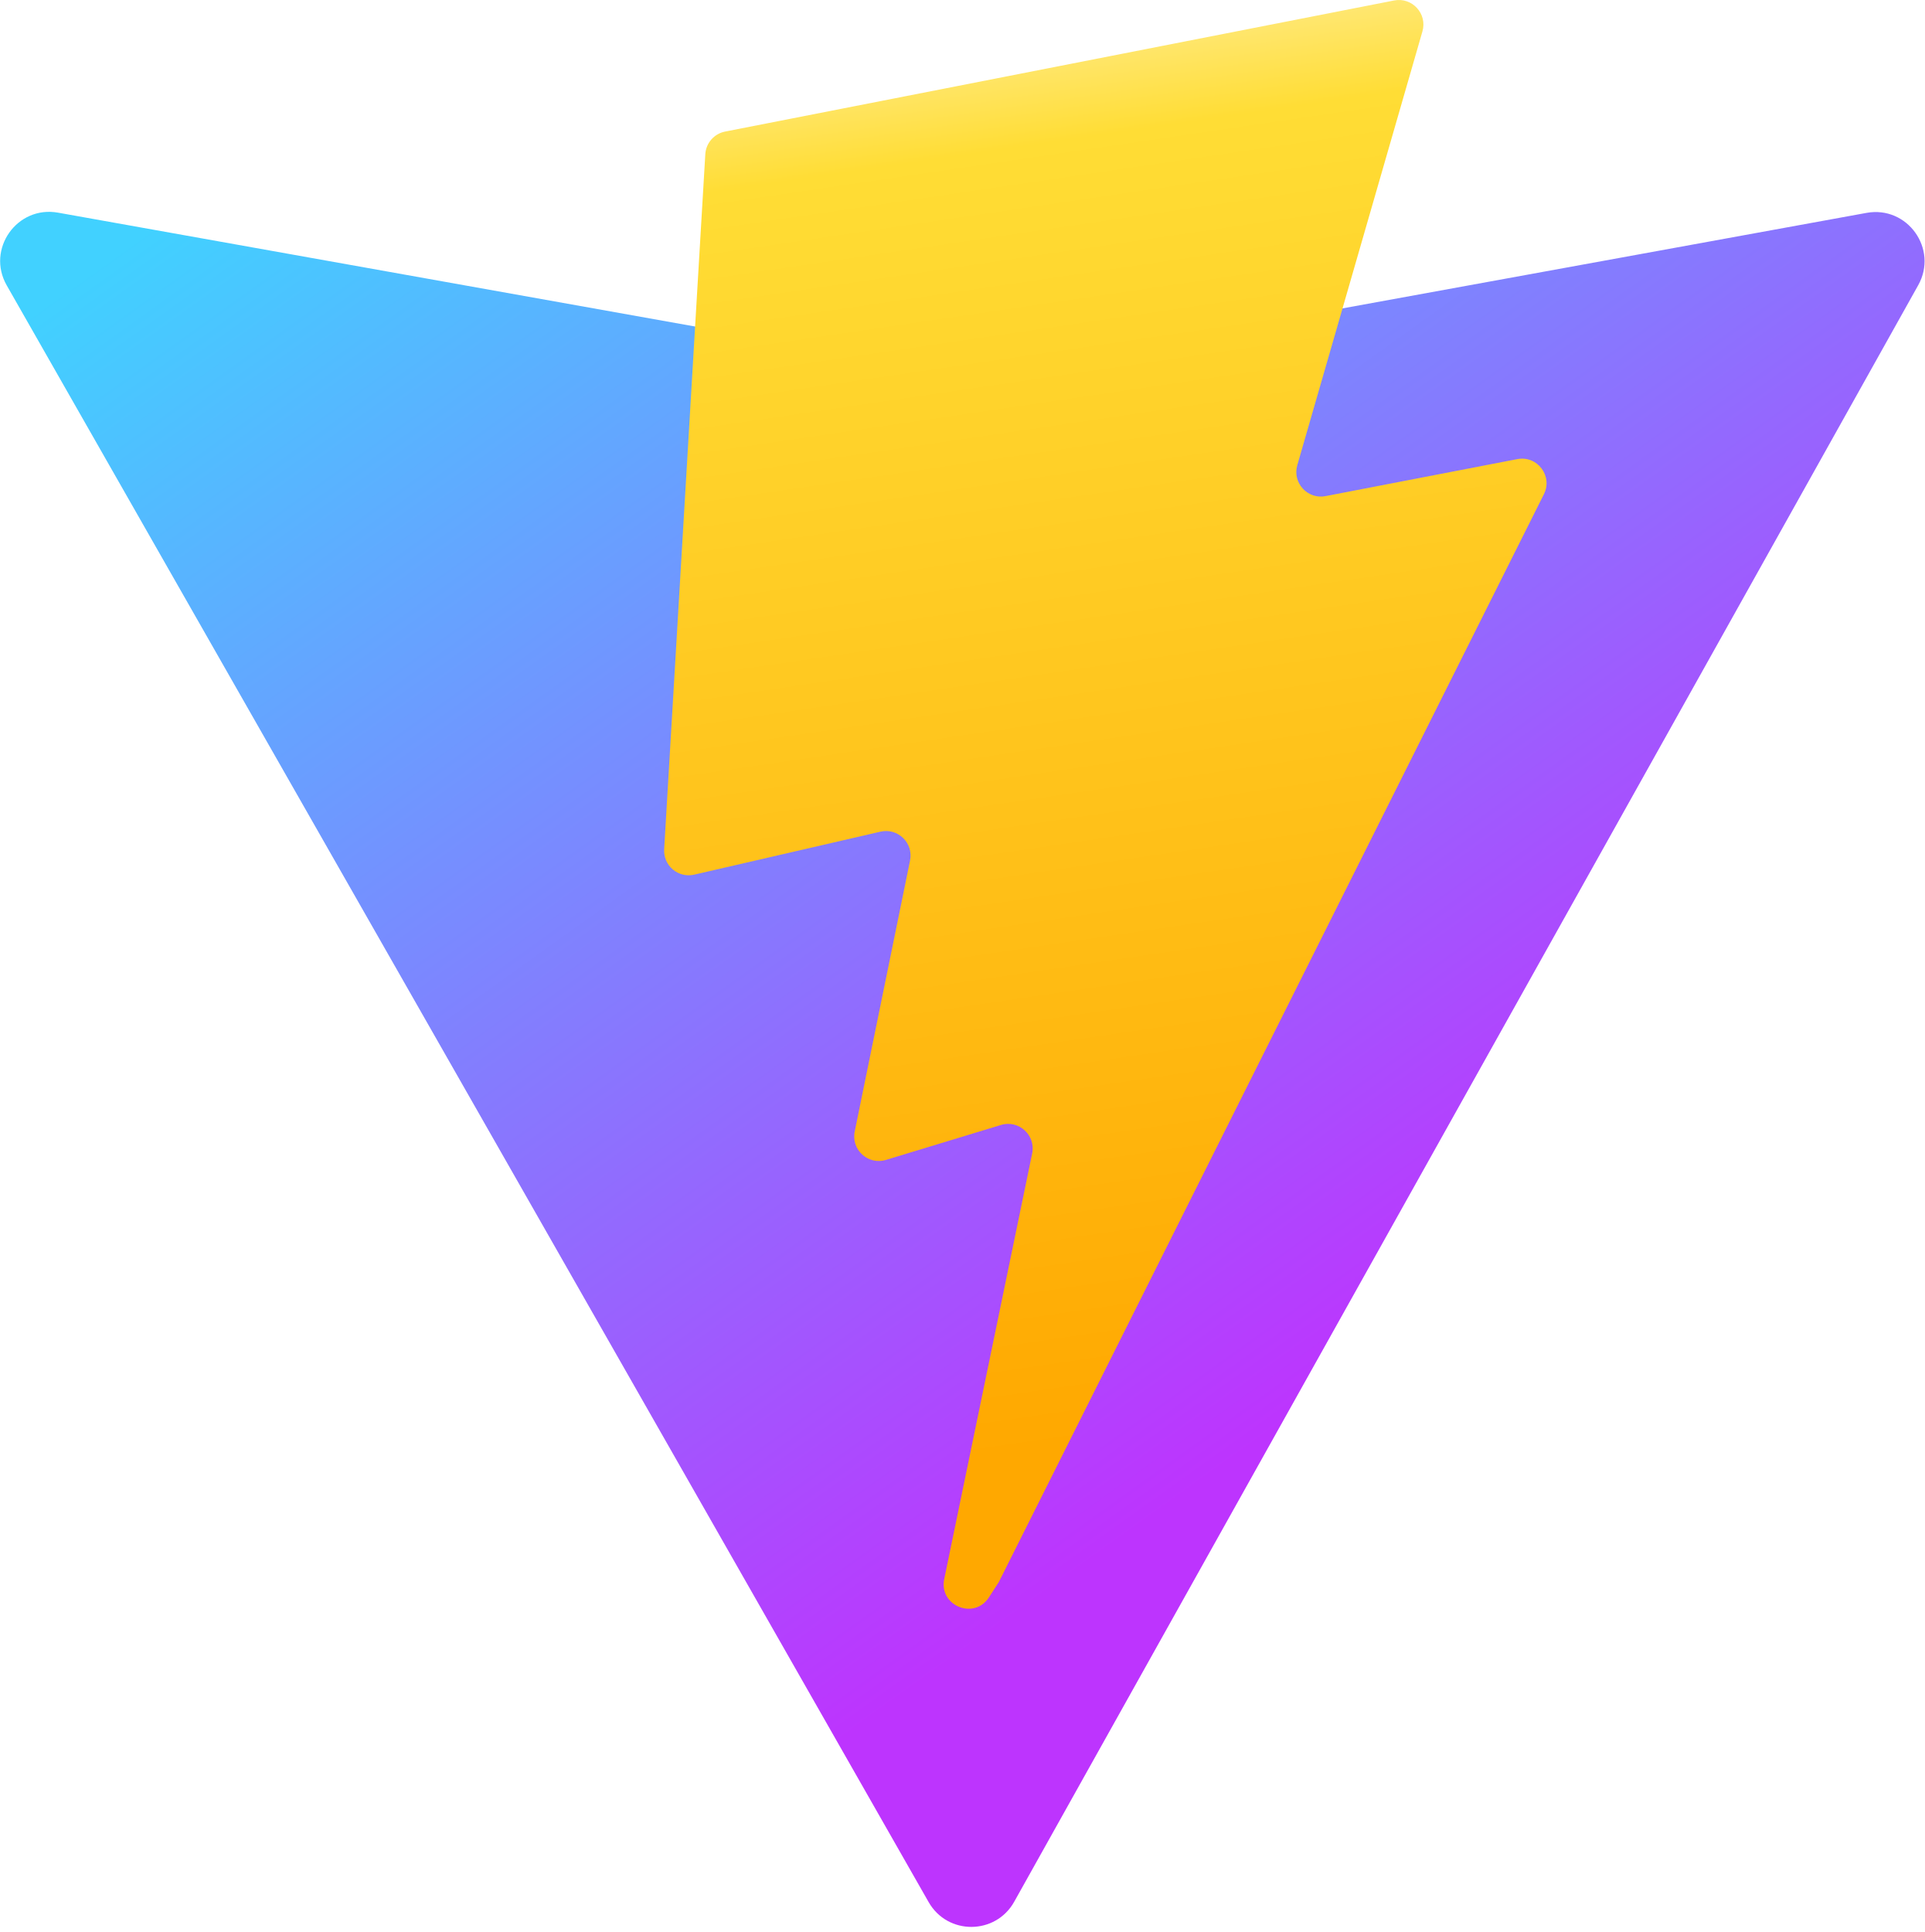
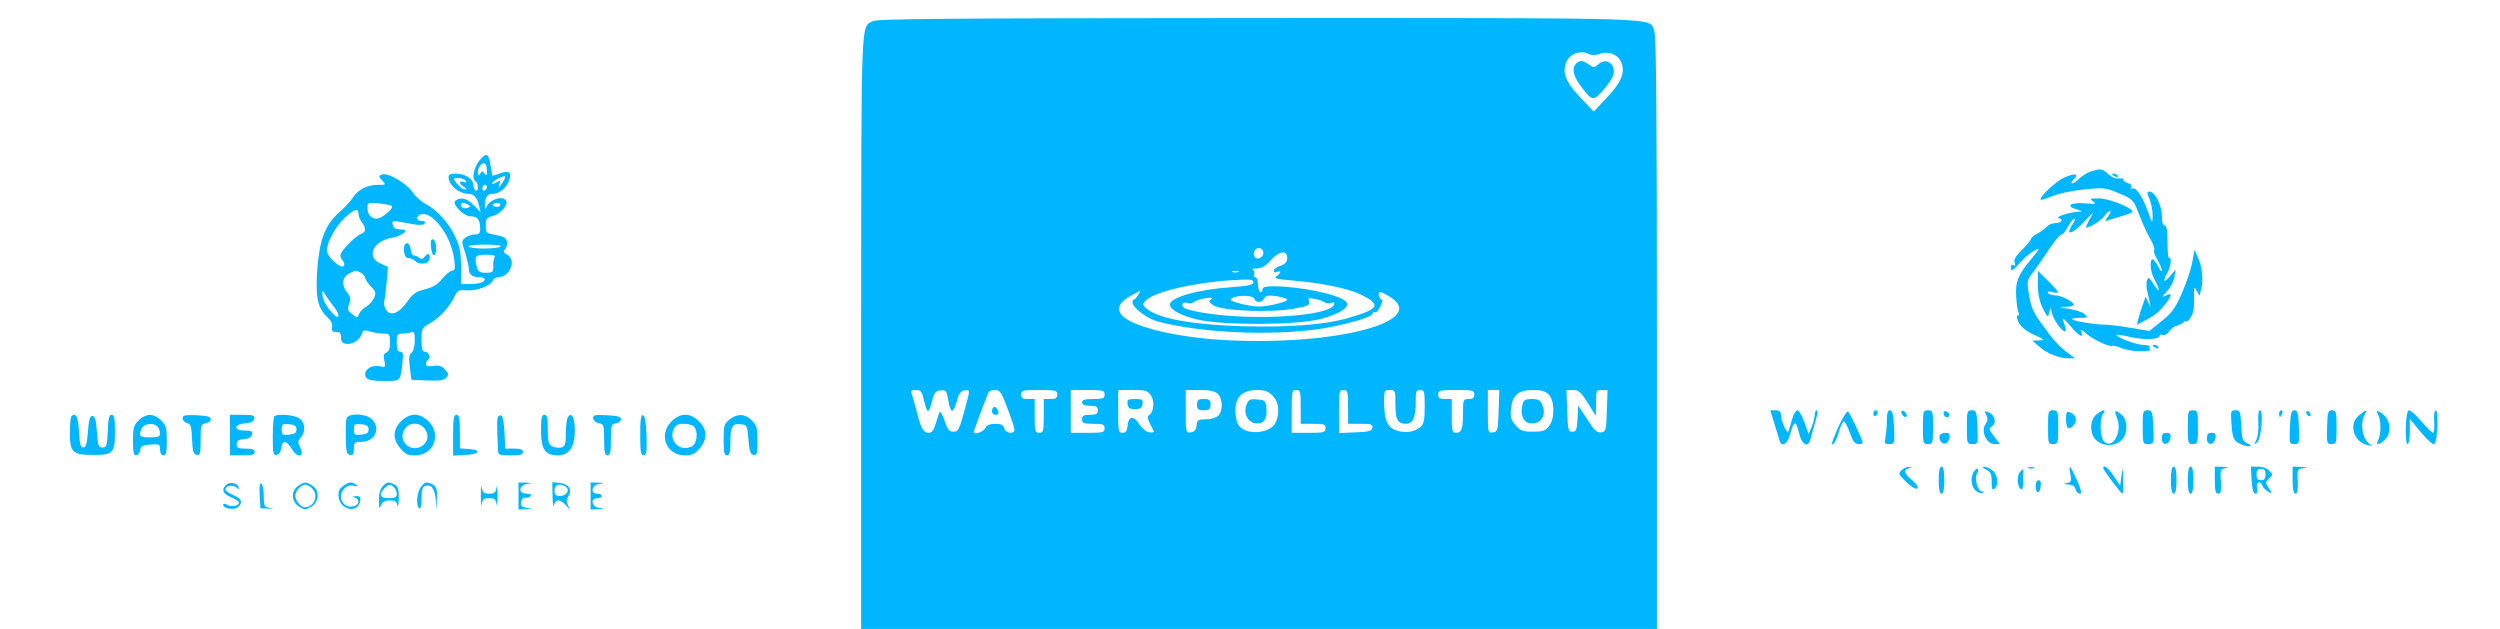
- <svg xmlns="http://www.w3.org/2000/svg" aria-hidden="true" role="img" class="iconify iconify--logos" width="31.88" height="32" preserveAspectRatio="xMidYMid meet" viewBox="0 0 256 257">
-   <defs>
-     <linearGradient id="IconifyId1813088fe1fbc01fb466" x1="-.828%" x2="57.636%" y1="7.652%" y2="78.411%">
-       <stop offset="0%" stop-color="#41D1FF" />
-       <stop offset="100%" stop-color="#BD34FE" />
-     </linearGradient>
-     <linearGradient id="IconifyId1813088fe1fbc01fb467" x1="43.376%" x2="50.316%" y1="2.242%" y2="89.03%">
-       <stop offset="0%" stop-color="#FFEA83" />
-       <stop offset="8.333%" stop-color="#FFDD35" />
-       <stop offset="100%" stop-color="#FFA800" />
-     </linearGradient>
-   </defs>
-   <path fill="url(#IconifyId1813088fe1fbc01fb466)" d="M255.153 37.938L134.897 252.976c-2.483 4.44-8.862 4.466-11.382.048L.875 37.958c-2.746-4.814 1.371-10.646 6.827-9.67l120.385 21.517a6.537 6.537 0 0 0 2.322-.004l117.867-21.483c5.438-.991 9.574 4.796 6.877 9.62Z" />
-   <path fill="url(#IconifyId1813088fe1fbc01fb467)" d="M185.432.063L96.44 17.501a3.268 3.268 0 0 0-2.634 3.014l-5.474 92.456a3.268 3.268 0 0 0 3.997 3.378l24.777-5.718c2.318-.535 4.413 1.507 3.936 3.838l-7.361 36.047c-.495 2.426 1.782 4.5 4.151 3.78l15.304-4.649c2.372-.72 4.652 1.36 4.15 3.788l-11.698 56.621c-.732 3.542 3.979 5.473 5.943 2.437l1.313-2.028l72.516-144.72c1.215-2.423-.88-5.186-3.54-4.672l-25.505 4.922c-2.396.462-4.435-1.77-3.759-4.114l16.646-57.705c.677-2.35-1.37-4.583-3.769-4.113Z" />
+ <svg xmlns="http://www.w3.org/2000/svg" version="1.0" width="1109pt" height="279pt" viewBox="0 0 1109 279" preserveAspectRatio="xMidYMid meet">
+   <g transform="translate(0,279) scale(0.1,-0.1)" fill="#00b7ff" stroke="none">
+     <path d="M3871 2696 c-53 -29 -50 37 -51 -1378 l0 -1318 1765 0 1765 0 0 1315 c0 997 -3 1320 -12 1340 -26 58 81 55 -1755 55 -1382 -1 -1692 -3 -1712 -14z m3178 -146 c12 -6 28 -6 47 1 37 14 80 -2 95 -35 20 -44 3 -89 -61 -157 l-60 -64 -59 62 c-65 67 -83 114 -62 159 16 37 65 53 100 34z m-1446 -874 c8 -20 -20 -43 -35 -28 -14 14 -3 42 16 42 7 0 16 -6 19 -14z m107 -30 c0 -18 -8 -27 -30 -35 -16 -5 -30 -15 -30 -22 0 -6 7 -9 15 -5 20 7 19 -4 -2 -19 -13 -10 -2 -13 68 -19 138 -12 248 -35 308 -64 90 -44 79 -63 -59 -103 -104 -30 -265 -42 -474 -36 -220 7 -365 34 -417 76 -20 16 -21 21 -10 34 33 40 204 82 384 94 82 5 97 4 97 -9 0 -12 -20 -16 -97 -22 -149 -10 -273 -45 -273 -77 0 -23 48 -49 120 -66 111 -27 433 -26 544 1 92 23 140 56 116 79 -32 31 -204 67 -321 67 -38 0 -49 -4 -49 -16 0 -8 -4 -12 -10 -9 -5 3 -10 19 -10 36 0 16 -5 29 -11 29 -6 0 -9 6 -6 14 3 8 1 17 -6 20 -7 2 2 5 19 5 22 1 39 11 61 36 37 42 73 47 73 11z m-217 -63 c-7 -2 -19 -2 -25 0 -7 3 -2 5 12 5 14 0 19 -2 13 -5z m-445 -103 c-7 -11 -16 -20 -20 -20 -3 0 -5 -6 -4 -14 3 -23 67 -70 111 -82 193 -51 501 -65 720 -33 104 16 226 50 232 65 3 8 9 12 13 9 5 -3 15 8 23 25 9 16 12 30 7 30 -4 0 -10 9 -13 19 -5 22 9 19 51 -7 169 -108 -241 -216 -728 -191 -232 12 -441 65 -470 120 -15 27 2 54 48 78 20 11 38 20 40 21 1 0 -3 -9 -10 -20z m516 -15 c7 -20 33 -19 44 1 8 14 18 15 56 10 25 -4 46 -11 46 -16 0 -9 -86 -30 -125 -30 -38 0 -125 21 -125 30 0 20 96 25 104 5z m-193 -4 c-11 -7 -8 -13 13 -26 37 -24 246 -33 352 -15 66 12 75 15 71 32 -5 17 -2 18 26 12 18 -3 37 -10 43 -15 6 -5 19 -6 29 -3 13 5 16 3 13 -7 -17 -52 -357 -73 -578 -37 -36 6 -73 15 -83 20 -21 11 -12 32 10 24 9 -4 21 -2 27 3 13 10 42 18 71 20 15 0 17 -1 6 -8z m-1271 -452 c14 -57 20 -56 35 4 9 35 16 43 37 45 23 3 27 -1 33 -35 11 -67 22 -72 38 -17 10 37 19 50 35 52 27 4 27 6 -2 -98 -20 -75 -26 -85 -46 -85 -19 0 -27 9 -40 50 -11 30 -20 44 -23 35 -3 -8 -11 -32 -17 -52 -8 -27 -17 -38 -30 -38 -24 0 -34 18 -54 97 -9 34 -19 69 -22 78 -5 11 1 15 19 15 22 0 27 -6 37 -51z m369 -30 c17 -44 31 -87 31 -95 0 -22 -38 -17 -45 6 -5 15 -15 20 -40 20 -24 0 -38 -6 -45 -20 -9 -17 -50 -30 -50 -16 0 7 60 167 66 177 3 5 16 9 29 9 20 0 28 -11 54 -81z m221 61 c0 -16 -7 -20 -30 -20 l-30 0 0 -75 c0 -68 -2 -75 -20 -75 -18 0 -20 7 -20 75 l0 75 -30 0 c-23 0 -30 4 -30 20 0 18 7 20 80 20 73 0 80 -2 80 -20z m210 0 c0 -17 -7 -20 -50 -20 -38 0 -50 -4 -50 -15 0 -10 11 -15 35 -15 28 0 35 -4 35 -20 0 -16 -7 -20 -35 -20 -28 0 -35 -4 -35 -20 0 -17 7 -20 50 -20 43 0 50 -3 50 -20 0 -18 -7 -20 -75 -20 l-75 0 0 95 0 95 75 0 c68 0 75 -2 75 -20z m206 -5 c17 -26 12 -74 -9 -87 -8 -5 -7 -15 3 -35 8 -15 16 -32 18 -36 2 -5 -6 -7 -19 -5 -14 2 -32 17 -44 35 -25 41 -49 39 -53 -5 -2 -24 -8 -32 -23 -32 -17 0 -19 8 -19 95 l0 95 65 0 c58 0 66 -3 81 -25z m296 8 c22 -20 24 -76 2 -97 -9 -9 -32 -16 -54 -16 -35 0 -39 -3 -42 -27 -2 -20 -9 -29 -25 -31 -22 -3 -23 -1 -23 92 l0 96 62 0 c43 0 67 -5 80 -17z m243 -8 c28 -27 33 -76 14 -119 -23 -50 -132 -59 -164 -13 -8 12 -15 41 -15 65 0 61 32 92 95 92 35 0 52 -6 70 -25z m125 -50 l0 -75 55 0 c48 0 55 -2 55 -20 0 -18 -7 -20 -75 -20 l-75 0 0 95 c0 88 1 95 20 95 18 0 20 -7 20 -75z m210 0 l0 -75 56 0 c47 0 55 -3 52 -17 -3 -15 -16 -19 -76 -21 l-72 -3 0 96 c0 88 1 95 20 95 18 0 20 -7 20 -75z m210 12 c0 -68 10 -87 47 -87 30 0 43 28 43 94 0 49 2 56 20 56 18 0 20 -7 20 -73 0 -58 -4 -77 -17 -90 -27 -23 -68 -30 -107 -17 -41 13 -56 47 -56 126 0 51 1 54 25 54 24 0 25 -2 25 -63z m350 43 c0 -15 -7 -20 -25 -20 -24 0 -25 -3 -25 -59 0 -72 -6 -91 -31 -91 -17 0 -19 8 -19 75 l0 75 -30 0 c-23 0 -30 4 -30 20 0 18 7 20 80 20 73 0 80 -2 80 -20z m108 -72 c-3 -88 -4 -93 -25 -96 -22 -3 -23 -1 -23 92 l0 96 25 0 26 0 -3 -92z m222 72 c27 -27 28 -108 1 -141 -16 -20 -29 -24 -71 -24 -45 0 -55 4 -77 29 -21 25 -24 37 -20 75 7 59 33 81 98 81 36 0 54 -5 69 -20z m173 -37 l36 -58 1 58 c0 54 1 57 25 57 l26 0 -3 -92 c-3 -88 -4 -93 -25 -96 -18 -3 -31 9 -62 58 l-40 61 -3 -58 c-3 -50 -6 -58 -23 -58 -18 0 -20 8 -23 93 l-3 92 29 0 c24 0 35 -9 65 -57z" />
+     <path d="M6992 2508 c-20 -20 -14 -52 16 -94 54 -73 59 -75 103 -25 22 24 42 55 46 69 12 48 -32 79 -67 47 -17 -16 -21 -16 -42 -1 -27 19 -40 20 -56 4z" />
+     <path d="M4407 983 c-12 -12 -7 -33 8 -33 17 0 19 9 7 28 -5 7 -11 9 -15 5z" />
+     <path d="M5002 998 c2 -18 10 -23 33 -23 23 0 31 5 33 23 3 19 -1 22 -33 22 -32 0 -36 -3 -33 -22z" />
+     <path d="M5310 995 c0 -21 5 -25 30 -25 25 0 30 4 30 25 0 21 -5 25 -30 25 -25 0 -30 -4 -30 -25z" />
+     <path d="M5529 993 c-14 -37 6 -77 42 -81 35 -4 51 19 47 65 -3 36 -5 38 -41 41 -33 3 -38 0 -48 -25z" />
+     <path d="M6754 996 c-14 -58 11 -94 59 -82 32 8 45 46 28 82 -8 19 -18 24 -46 24 -28 0 -36 -4 -41 -24z" />
+     <path d="M2126 2077 c-26 -34 -34 -81 -16 -92 6 -3 10 -15 10 -26 0 -11 -4 -17 -10 -14 -5 3 -10 15 -10 25 0 26 -38 50 -77 50 -25 0 -33 -4 -33 -17 1 -35 47 -73 88 -73 24 0 38 -16 47 -53 l7 -28 -30 31 c-31 30 -56 37 -80 21 -22 -13 33 -71 68 -71 29 0 40 -15 40 -56 0 -18 -5 -24 -23 -24 -13 0 -32 -6 -42 -14 -18 -13 -18 -16 -2 -66 9 -29 17 -63 17 -75 0 -23 17 -35 51 -35 10 0 19 -4 19 -9 0 -13 -26 -21 -68 -21 l-37 0 0 78 c0 62 -5 88 -26 133 -29 62 -82 120 -134 146 -18 10 -44 34 -57 53 -26 39 -109 86 -134 76 -15 -6 -15 -8 1 -26 18 -20 17 -20 -19 -20 -47 0 -88 -21 -111 -57 -10 -15 -34 -42 -54 -59 -67 -58 -92 -120 -103 -252 -10 -130 0 -178 46 -221 15 -14 22 -30 19 -42 -3 -10 0 -20 6 -20 6 -1 17 -2 24 -3 6 -1 11 -11 10 -23 -5 -47 76 -33 92 16 5 17 10 18 38 10 17 -5 44 -9 59 -9 26 0 28 -3 28 -39 0 -26 -5 -41 -16 -45 -12 -4 -14 -14 -9 -36 6 -29 5 -30 -18 -25 -32 8 -67 -10 -67 -34 0 -25 19 -31 91 -31 66 0 64 -2 74 78 5 43 3 52 -10 52 -11 0 -15 11 -15 40 0 36 3 40 24 40 13 0 31 3 40 6 13 5 16 -2 16 -36 0 -26 -6 -47 -14 -54 -12 -8 -13 -24 -8 -66 l7 -55 71 -3 c55 -2 74 1 84 13 11 13 10 19 -6 36 -14 16 -27 20 -51 16 -24 -4 -33 -2 -33 8 0 8 4 16 10 20 13 8 1 35 -16 35 -10 0 -14 14 -14 53 0 50 2 53 36 72 41 22 89 73 110 119 14 28 19 31 53 28 43 -4 108 20 117 43 3 8 14 15 23 15 54 0 84 77 40 101 -15 8 -18 14 -10 22 15 15 14 44 -1 53 -7 4 -28 10 -48 14 -32 5 -35 8 -35 40 0 30 4 35 32 42 34 9 69 50 58 68 -15 25 -76 4 -88 -30 -4 -10 -6 -8 -6 7 -1 35 10 53 33 53 31 0 62 25 75 60 12 37 -1 46 -43 30 -15 -5 -29 -10 -30 -10 -2 0 -6 19 -9 41 -8 60 -20 66 -51 26z m34 -45 c0 -21 -2 -24 -10 -12 -9 13 -11 13 -20 0 -8 -12 -10 -11 -10 6 0 23 19 46 32 38 4 -3 8 -17 8 -32z m80 -30 c0 -5 -7 -17 -15 -28 -14 -18 -15 -18 -9 0 6 16 5 17 -16 6 -16 -9 -21 -9 -15 0 4 6 17 15 29 20 27 11 26 11 26 2z m-174 -14 c5 -8 2 -9 -9 -5 -22 8 -22 -9 1 -22 9 -6 13 -10 7 -11 -13 0 -26 10 -44 33 -12 15 -11 17 12 17 14 0 29 -5 33 -12z m94 -27 c0 -6 -4 -13 -10 -16 -5 -3 -10 1 -10 9 0 9 5 16 10 16 6 0 10 -4 10 -9z m-422 -85 c10 -10 -45 -56 -67 -56 -24 0 -41 20 -41 48 0 23 2 24 50 20 28 -3 54 -8 58 -12z m340 5 c11 -6 9 -9 -7 -14 -12 -3 -22 1 -25 9 -6 16 12 18 32 5z m142 0 c0 -6 -9 -9 -19 -8 -11 0 -17 5 -15 9 7 11 34 10 34 -1z m-630 -39 c0 -10 7 -27 15 -38 19 -26 19 -43 -2 -51 -26 -9 -93 -78 -93 -95 0 -8 5 -19 11 -25 6 -6 8 -16 5 -22 -11 -18 -76 40 -76 68 0 37 40 109 82 147 43 38 58 42 58 16z m350 -39 c40 -45 66 -102 75 -165 5 -39 3 -48 -8 -48 -8 0 -28 -16 -44 -35 -20 -26 -41 -39 -77 -48 -41 -10 -55 -20 -81 -57 -36 -52 -76 -65 -94 -31 -6 11 -9 26 -7 33 3 7 7 45 11 84 l6 70 -33 15 c-65 28 -34 100 50 114 41 7 79 34 51 36 -8 1 -21 2 -29 3 -8 0 -16 9 -18 20 -3 16 1 18 30 12 18 -3 49 -8 69 -12 22 -3 39 -2 43 5 4 7 -1 11 -13 11 -21 0 -27 11 -14 23 17 18 53 4 83 -30z m281 -106 c-12 -12 -129 -13 -141 -1 -5 5 23 9 70 9 46 0 76 -3 71 -8z m-27 -48 c-4 -7 -7 -25 -6 -40 1 -26 -3 -29 -33 -29 -25 0 -34 5 -39 23 -13 50 -9 57 40 57 31 0 43 -3 38 -11z m-593 -69 c10 -6 19 -16 19 -22 0 -7 11 -24 25 -38 23 -24 24 -30 14 -52 -6 -14 -22 -31 -34 -38 -13 -7 -27 -21 -32 -32 -8 -19 -9 -19 -31 -1 -20 15 -22 22 -13 45 8 22 6 31 -10 52 -26 33 -21 67 11 83 30 15 27 15 51 3z m-119 -152 c31 -40 23 -61 -9 -25 -27 29 -43 61 -43 84 1 16 2 16 12 -2 6 -11 24 -37 40 -57z" />
+     <path d="M1912 1694 c2 -22 8 -38 13 -36 15 3 12 65 -3 70 -10 3 -13 -6 -10 -34z" />
+     <path d="M1792 1678 c2 -23 8 -33 20 -33 10 0 23 -6 30 -13 17 -17 55 -15 62 4 9 25 -4 37 -19 17 -10 -13 -16 -15 -26 -6 -8 6 -18 11 -24 10 -5 -1 -11 10 -13 26 -5 41 -34 36 -30 -5z" />
+     <path d="M9276 2030 c-16 -5 -42 -21 -57 -36 -27 -26 -43 -22 -17 4 22 22 0 24 -44 5 -39 -18 -115 -89 -105 -99 2 -2 24 4 48 15 24 11 86 24 138 30 86 9 98 9 145 -10 79 -32 79 -32 107 -105 15 -38 36 -86 49 -106 12 -21 19 -42 16 -47 -4 -5 3 -25 14 -43 11 -18 20 -40 20 -48 0 -8 -8 0 -16 18 -9 17 -20 32 -25 32 -13 0 -11 -52 4 -80 32 -62 31 -79 -1 -28 -18 28 -22 30 -28 15 -3 -9 -3 -30 0 -45 4 -15 9 -38 12 -52 l4 -25 -11 25 -11 25 -12 -35 c-7 -19 -16 -48 -20 -63 l-7 -28 38 20 c47 25 62 38 91 75 28 37 28 50 0 35 -21 -10 -20 -8 4 18 15 16 30 44 34 63 l5 35 -25 -30 c-28 -33 -34 -25 -11 15 15 27 20 74 7 66 -4 -2 -7 29 -7 70 0 53 -4 74 -12 74 -9 0 -13 15 -13 43 0 46 -31 107 -54 107 -13 0 -13 -4 0 -35 7 -19 14 -51 13 -72 0 -37 -1 -37 -23 25 -26 68 -53 105 -69 95 -6 -4 -7 -1 -3 6 5 8 0 14 -13 18 -12 3 -21 10 -21 15 0 5 -6 8 -12 7 -24 -3 -35 1 -58 21 -25 22 -31 23 -74 10z" />
+     <path d="M9370 2016 c0 -2 7 -7 16 -10 8 -3 12 -2 9 4 -6 10 -25 14 -25 6z" />
+     <path d="M9285 1897 c16 -12 11 -13 -37 -9 -64 5 -87 -12 -36 -27 29 -8 30 -9 8 -10 -39 -2 -108 -24 -87 -29 24 -5 11 -22 -17 -22 -13 0 -29 -7 -37 -16 -7 -8 -25 -22 -41 -30 -15 -8 -28 -18 -28 -23 0 -5 -18 -27 -40 -49 -29 -28 -38 -45 -33 -58 4 -12 3 -15 -5 -10 -7 4 -12 1 -12 -8 0 -23 7 -20 42 20 17 19 44 42 61 51 29 15 29 14 -10 -33 -62 -75 -74 -104 -69 -173 2 -33 7 -64 11 -70 3 -6 1 -11 -5 -11 -6 0 -4 -12 5 -31 11 -20 34 -39 68 -54 48 -22 50 -24 22 -25 l-30 -1 35 -30 c36 -30 86 -49 130 -49 l25 1 -30 22 c-41 30 -69 61 -120 133 -35 48 -46 75 -54 125 -11 63 -10 65 20 104 16 22 49 68 71 103 23 34 47 62 53 62 6 0 19 16 29 35 11 19 23 35 28 35 5 0 2 -10 -6 -22 -40 -57 -4 -50 51 10 44 46 44 47 23 10 -12 -21 -19 -38 -15 -38 14 0 65 31 77 48 23 31 42 37 22 6 -19 -28 -19 -28 1 -20 11 4 39 12 63 19 23 6 42 14 42 18 0 17 -106 59 -149 59 -40 0 -43 -1 -26 -13z" />
+     <path d="M9724 1622 c-7 -33 -28 -95 -47 -137 -28 -63 -45 -86 -89 -120 l-53 -43 -85 14 c-47 8 -98 14 -115 14 -41 0 -133 15 -142 23 -3 4 11 7 32 7 36 0 38 1 23 16 -8 9 -40 19 -69 24 -47 6 -49 8 -16 9 20 0 37 5 37 9 0 13 -57 42 -83 42 -14 0 -29 5 -32 10 -4 7 2 9 19 4 14 -3 26 -4 26 0 0 3 -20 26 -45 50 l-45 45 0 -61 c0 -43 7 -74 22 -106 21 -41 23 -42 28 -21 l6 24 7 -26 c7 -29 44 -79 57 -79 6 0 5 11 0 26 -16 41 -12 40 26 -4 37 -44 58 -54 47 -24 -4 12 2 10 23 -9 29 -26 108 -62 116 -53 3 2 21 -3 41 -11 20 -8 59 -14 88 -13 28 1 46 4 40 6 -6 2 -9 8 -5 13 3 5 -10 9 -28 9 -32 0 -125 36 -117 44 2 3 31 -2 64 -10 59 -13 125 -10 125 7 0 5 6 6 14 3 8 -3 21 4 29 16 8 12 22 22 30 24 8 1 22 8 31 15 9 7 16 10 16 5 0 -5 8 3 17 16 12 18 17 42 16 85 -1 53 0 57 11 36 l13 -23 6 23 c12 42 7 103 -11 142 l-17 39 -11 -60z" />
+     <path d="M9550 1256 c0 -2 7 -7 16 -10 8 -3 12 -2 9 4 -6 10 -25 14 -25 6z" />
+     <path d="M7872 908 c11 -35 21 -69 23 -75 9 -28 35 -12 46 30 18 63 25 64 39 8 14 -59 43 -71 53 -23 4 15 13 48 21 75 8 26 11 47 6 47 -6 0 -10 -10 -10 -22 -1 -13 -7 -36 -14 -53 l-13 -30 -19 53 c-10 28 -24 52 -31 52 -7 0 -17 -19 -24 -42 -6 -24 -13 -47 -16 -52 -7 -11 -33 49 -33 75 0 13 -7 19 -24 19 l-23 0 19 -62z" />
+     <path d="M8156 899 c-18 -41 -32 -76 -29 -79 7 -7 22 22 33 63 6 20 15 37 19 37 5 0 17 -22 27 -50 14 -40 23 -50 40 -50 23 0 23 0 -8 68 -17 37 -35 71 -39 76 -5 6 -23 -23 -43 -65z" />
+     <path d="M8310 954 c0 -8 5 -12 10 -9 6 3 10 10 10 16 0 5 -4 9 -10 9 -5 0 -10 -7 -10 -16z" />
+     <path d="M8370 926 c0 -24 -3 -58 -6 -75 -6 -28 -4 -31 17 -31 23 0 24 2 21 75 -3 57 -7 75 -18 75 -10 0 -14 -13 -14 -44z" />
+     <path d="M8436 956 c3 -9 11 -16 16 -16 13 0 5 23 -10 28 -7 2 -10 -2 -6 -12z" />
+     <path d="M8530 895 c0 -71 1 -75 23 -75 21 0 22 4 22 75 0 71 -1 75 -22 75 -22 0 -23 -4 -23 -75z" />
+     <path d="M8622 954 c3 -17 21 -21 26 -6 1 5 -4 12 -13 16 -11 4 -15 1 -13 -10z" />
+     <path d="M8725 895 c0 -73 1 -75 25 -75 25 0 25 1 22 75 -3 69 -5 75 -25 75 -21 0 -22 -5 -22 -75z" />
+     <path d="M8811 949 c8 -16 7 -26 -4 -42 -21 -31 6 -87 41 -87 l24 0 -26 34 c-23 31 -24 36 -10 44 22 13 14 53 -14 63 -20 8 -21 7 -11 -12z" />
+     <path d="M9085 895 c0 -71 1 -75 23 -75 21 0 22 4 22 75 0 71 -1 75 -22 75 -22 0 -23 -4 -23 -75z" />
+     <path d="M9165 929 c0 -41 13 -50 35 -24 16 19 9 46 -15 55 -18 7 -20 3 -20 -31z" />
+     <path d="M9300 952 c-30 -25 -32 -85 -2 -114 29 -29 85 -29 113 -1 29 29 29 91 -1 115 -29 23 -33 19 -18 -19 23 -60 -21 -138 -58 -102 -19 20 -21 103 -4 124 17 21 -3 19 -30 -3z" />
+     <path d="M9505 895 c0 -73 1 -75 25 -75 25 0 25 1 22 75 -3 69 -5 75 -25 75 -21 0 -22 -5 -22 -75z" />
+     <path d="M9705 895 c0 -71 1 -75 23 -75 21 0 22 4 22 75 0 71 -1 75 -22 75 -22 0 -23 -4 -23 -75z" />
+     <path d="M9898 923 c4 -75 10 -89 37 -101 36 -17 68 -16 35 1 -22 11 -25 19 -28 80 -3 62 -5 67 -25 67 -20 0 -22 -4 -19 -47z" />
+     <path d="M10018 916 c2 -31 -2 -64 -9 -78 -11 -20 -11 -22 4 -10 18 15 29 142 12 142 -6 0 -9 -22 -7 -54z" />
+     <path d="M10110 955 c0 -8 2 -15 4 -15 2 0 6 7 10 15 3 8 1 15 -4 15 -6 0 -10 -7 -10 -15z" />
+     <path d="M10158 895 c-3 -73 -2 -75 20 -75 22 0 23 2 20 75 -2 62 -6 75 -20 75 -14 0 -17 -13 -20 -75z" />
+     <path d="M10230 961 c0 -5 5 -13 10 -16 6 -3 10 -2 10 4 0 5 -4 13 -10 16 -5 3 -10 2 -10 -4z" />
+     <path d="M10323 895 c-2 -71 -1 -75 20 -75 21 0 22 4 22 75 0 68 -2 75 -20 75 -18 0 -20 -8 -22 -75z" />
+     <path d="M10466 949 c-50 -39 -26 -122 39 -134 17 -3 23 -2 15 1 -38 16 -54 89 -30 135 14 24 9 24 -24 -2z" />
+     <path d="M10549 951 c14 -25 14 -86 1 -112 -14 -26 4 -25 30 1 34 34 23 97 -21 121 -19 9 -19 9 -10 -10z" />
+     <path d="M10672 895 c-1 -46 2 -75 8 -75 6 0 10 25 10 56 l0 56 46 -56 c26 -31 52 -56 59 -56 10 0 14 22 17 75 2 46 -1 75 -7 75 -6 0 -9 -21 -7 -50 2 -27 0 -50 -5 -50 -4 0 -27 23 -51 50 -24 28 -48 50 -55 50 -8 0 -13 -25 -15 -75z" />
+     <path d="M317 943 c-4 -3 -7 -36 -7 -73 0 -87 12 -98 103 -98 89 -1 97 8 97 104 0 58 -3 74 -15 74 -11 0 -15 -17 -17 -72 -3 -65 -5 -73 -23 -73 -18 0 -21 8 -25 70 -4 53 -9 70 -20 70 -11 0 -16 -17 -20 -70 -4 -53 -9 -70 -20 -70 -11 0 -16 13 -18 50 -4 84 -14 109 -35 88z" />
+     <path d="M615 925 c-22 -21 -25 -33 -25 -90 0 -50 3 -65 14 -65 8 0 16 10 18 23 2 18 10 23 46 25 39 3 42 1 42 -22 0 -16 6 -26 15 -26 12 0 15 14 15 65 0 57 -3 69 -25 90 -13 14 -36 25 -50 25 -14 0 -37 -11 -50 -25z m83 -27 c7 -7 12 -20 12 -30 0 -15 -8 -18 -45 -18 -46 0 -53 7 -35 41 12 21 50 25 68 7z" />
+     <path d="M810 935 c0 -9 9 -19 20 -22 16 -4 20 -15 22 -71 2 -54 6 -67 21 -70 15 -3 17 5 17 67 0 65 2 70 23 73 12 2 22 10 22 18 0 11 -15 16 -62 18 -53 2 -63 0 -63 -13z" />
+     <path d="M1020 860 l0 -90 55 0 c42 0 55 3 55 15 0 11 -11 15 -40 15 -33 0 -40 3 -40 19 0 15 8 21 32 23 22 2 34 9 36 21 3 14 -4 17 -32 17 -51 0 -49 28 1 32 27 2 39 8 41 21 3 14 -5 17 -52 17 l-56 0 0 -90z" />
+     <path d="M1217 943 c-4 -3 -7 -44 -7 -90 0 -75 2 -84 18 -81 10 2 18 14 20 31 4 35 23 34 45 -3 29 -48 62 -37 36 11 -8 16 -7 25 5 38 23 25 20 67 -6 85 -22 16 -99 22 -111 9z m98 -58 c0 -15 -8 -21 -32 -23 -30 -3 -33 -1 -33 23 0 24 3 26 33 23 24 -2 32 -8 32 -23z" />
+     <path d="M1537 933 c-3 -10 -4 -49 -3 -88 1 -58 4 -70 19 -73 13 -3 17 3 17 27 0 28 3 31 33 31 60 0 88 59 47 100 -27 27 -106 29 -113 3z m98 -48 c0 -15 -8 -21 -32 -23 -30 -3 -33 -1 -33 23 0 24 3 26 33 23 24 -2 32 -8 32 -23z" />
+     <path d="M1779 921 c-37 -37 -38 -79 -3 -120 21 -25 33 -31 65 -31 83 0 119 92 60 151 -40 39 -82 39 -122 0z m107 -36 c19 -28 11 -60 -18 -76 -51 -27 -105 29 -73 77 21 33 69 33 91 -1z" />
+     <path d="M2010 860 l0 -91 55 3 c64 3 74 22 15 26 l-40 3 0 75 c0 59 -3 74 -15 74 -12 0 -15 -17 -15 -90z" />
+     <path d="M2208 938 c-4 -11 -3 -48 1 -145 1 -21 6 -23 56 -23 42 0 55 3 55 15 0 11 -11 15 -40 15 l-39 0 -3 72 c-2 42 -8 73 -14 75 -6 2 -13 -2 -16 -9z" />
+     <path d="M2400 880 c0 -83 18 -110 74 -110 51 0 76 36 76 111 0 57 -14 84 -31 58 -5 -8 -9 -40 -9 -71 0 -47 -3 -58 -20 -63 -10 -3 -28 -1 -40 5 -17 9 -20 21 -20 75 0 51 -3 65 -15 65 -12 0 -15 -14 -15 -70z" />
+     <path d="M2632 933 c2 -10 13 -19 26 -21 20 -3 22 -9 22 -73 0 -55 3 -69 15 -69 12 0 15 14 15 69 0 65 2 70 23 73 12 2 22 10 22 18 0 11 -15 16 -63 18 -57 3 -63 1 -60 -15z" />
+     <path d="M2840 861 c0 -75 3 -91 15 -91 13 0 15 14 13 87 -2 58 -7 88 -15 91 -10 3 -13 -19 -13 -87z" />
+     <path d="M2979 921 c-60 -60 -24 -151 60 -151 32 0 44 6 65 31 35 41 34 83 -3 120 -40 39 -82 39 -122 0z m99 -23 c20 -20 15 -76 -9 -88 -50 -27 -104 23 -81 75 9 19 19 25 45 25 18 0 38 -5 45 -12z" />
+     <path d="M3236 929 c-24 -19 -26 -27 -26 -90 0 -55 3 -69 15 -69 12 0 15 13 15 58 0 70 9 85 46 80 28 -3 29 -5 34 -68 4 -51 9 -66 23 -68 15 -3 17 5 17 63 0 57 -3 69 -25 90 -30 30 -64 32 -99 4z" />
+     <path d="M8606 861 c-10 -16 6 -42 23 -39 9 2 17 13 19 26 3 16 -2 22 -17 22 -11 0 -22 -4 -25 -9z" />
+     <path d="M9590 844 c0 -33 33 -30 38 4 3 17 -2 22 -17 22 -16 0 -21 -6 -21 -26z" />
+     <path d="M9790 844 c0 -33 33 -30 38 4 3 17 -2 22 -17 22 -16 0 -21 -6 -21 -26z" />
+     <path d="M8435 704 c-15 -15 -13 -19 22 -53 22 -21 42 -33 48 -28 6 5 -2 19 -22 36 -37 31 -41 47 -15 54 15 4 15 5 0 6 -9 0 -24 -6 -33 -15z" />
+     <path d="M8600 660 c0 -41 4 -60 13 -60 8 0 12 19 12 60 0 41 -4 60 -12 60 -9 0 -13 -19 -13 -60z" />
+     <path d="M8810 707 c21 -11 25 -20 25 -54 0 -32 3 -39 13 -31 20 17 14 65 -10 82 -12 9 -29 16 -38 16 -8 0 -4 -6 10 -13z" />
+     <path d="M8998 713 c6 -2 18 -2 25 0 6 3 1 5 -13 5 -14 0 -19 -2 -12 -5z" />
+     <path d="M9184 688 c6 -33 4 -37 -16 -41 -19 -4 -19 -4 5 -6 20 -1 31 -7 34 -21 3 -11 12 -20 19 -20 10 0 7 14 -11 57 -32 71 -40 79 -31 31z" />
+     <path d="M9330 713 c0 -8 79 -113 85 -113 3 0 4 28 3 63 -1 59 -1 60 -7 18 l-6 -45 -28 42 c-24 37 -47 54 -47 35z" />
+     <path d="M9630 660 c0 -41 4 -60 13 -60 8 0 12 19 12 60 0 41 -4 60 -12 60 -9 0 -13 -19 -13 -60z" />
+     <path d="M9705 660 c0 -41 4 -60 13 -60 8 0 12 19 12 60 0 41 -4 60 -12 60 -9 0 -13 -19 -13 -60z" />
+     <path d="M9825 660 c0 -47 3 -60 15 -60 12 0 14 11 12 54 -4 50 -2 55 20 59 16 3 13 5 -12 6 l-35 1 0 -60z" />
+     <path d="M9988 660 c3 -40 8 -60 17 -60 8 0 11 9 7 25 -5 27 15 35 24 10 4 -9 15 -20 26 -26 19 -10 19 -10 3 15 -16 23 -16 27 -1 41 20 20 20 20 0 39 -8 9 -30 16 -47 16 l-32 0 3 -60z m62 25 c0 -18 -5 -25 -20 -25 -15 0 -20 7 -20 25 0 18 5 25 20 25 15 0 20 -7 20 -25z" />
+     <path d="M10170 660 c0 -41 4 -60 13 -60 8 0 11 16 10 54 -3 53 -2 55 25 59 22 3 20 4 -10 6 l-38 1 0 -60z" />
+     <path d="M8750 685 c-11 -30 1 -70 26 -79 9 -4 19 -4 22 -1 3 3 1 5 -5 5 -19 0 -36 56 -23 79 7 14 7 21 0 21 -6 0 -15 -11 -20 -25z" />
+     <path d="M8962 698 c-16 -16 -15 -63 1 -76 9 -8 12 1 12 39 0 27 0 49 0 49 -1 0 -6 -5 -13 -12z" />
+     <path d="M9030 636 c0 -36 17 -41 22 -6 3 20 0 30 -9 30 -7 0 -13 -11 -13 -24z" />
+     <path d="M1002 638 c-21 -21 -13 -38 23 -54 19 -8 35 -18 35 -23 0 -15 -30 -21 -51 -11 -13 7 -19 7 -19 1 0 -17 49 -25 65 -11 24 20 17 39 -20 54 -19 8 -35 19 -35 24 0 17 32 23 48 10 13 -11 14 -10 10 2 -6 19 -40 24 -56 8z" />
+     <path d="M1152 593 l3 -58 35 -1 c26 -1 28 -1 8 3 -26 4 -28 8 -28 53 0 27 -5 52 -11 55 -7 5 -9 -13 -7 -52z" />
+     <path d="M1322 634 c-32 -22 -30 -69 4 -91 24 -15 29 -15 53 -2 36 20 41 71 9 93 -28 20 -38 20 -66 0z m62 -10 c31 -31 11 -84 -33 -84 -16 0 -41 30 -41 50 0 22 25 50 45 50 7 0 21 -7 29 -16z" />
+     <path d="M1522 634 c-17 -12 -22 -24 -20 -47 6 -61 88 -77 96 -18 3 16 -1 21 -20 20 -17 -1 -18 -3 -5 -6 22 -6 22 -29 1 -37 -47 -18 -82 37 -48 75 13 14 26 18 44 14 19 -4 21 -3 10 5 -21 14 -32 13 -58 -6z" />
+     <path d="M1697 632 c-11 -12 -17 -35 -16 -63 0 -36 2 -40 9 -21 7 16 18 22 39 22 23 0 31 -5 34 -22 2 -13 5 0 6 29 1 42 -3 54 -18 63 -27 14 -35 13 -54 -8z m51 -4 c7 -7 12 -20 12 -30 0 -14 -8 -18 -35 -18 -39 0 -46 17 -19 44 19 19 26 20 42 4z" />
+     <path d="M1866 628 c-18 -25 -21 -84 -6 -93 6 -4 10 13 10 43 0 37 4 52 16 56 26 10 43 -12 47 -62 l3 -47 2 52 c2 43 -2 54 -17 63 -28 15 -38 13 -55 -12z" />
+     <path d="M2133 590 c0 -36 2 -53 4 -37 4 22 9 27 33 27 24 0 29 -5 33 -27 2 -16 4 1 4 37 0 36 -2 53 -4 38 -4 -23 -9 -28 -33 -28 -24 0 -29 5 -33 28 -2 15 -4 -2 -4 -38z" />
+     <path d="M2300 590 l0 -60 33 1 c31 2 31 2 4 6 -22 4 -28 9 -25 26 2 14 9 21 20 19 9 -1 19 2 23 8 4 6 -4 10 -19 10 -38 0 -36 37 2 43 25 4 25 4 -5 6 l-33 1 0 -60z" />
+     <path d="M2451 588 c1 -35 4 -53 6 -40 2 12 11 22 20 22 8 0 24 -10 34 -22 l20 -23 -11 22 c-8 17 -7 28 2 43 18 28 0 54 -41 58 l-31 3 1 -63z m58 43 c21 -13 5 -41 -24 -41 -20 0 -25 5 -25 25 0 26 22 33 49 16z" />
+     <path d="M2620 590 l0 -60 33 1 c30 2 30 2 5 6 -34 5 -41 43 -8 43 11 0 20 5 20 10 0 6 -9 10 -20 10 -33 0 -26 38 8 43 25 4 25 4 -5 6 l-33 1 0 -60z" />
+   </g>
</svg>
